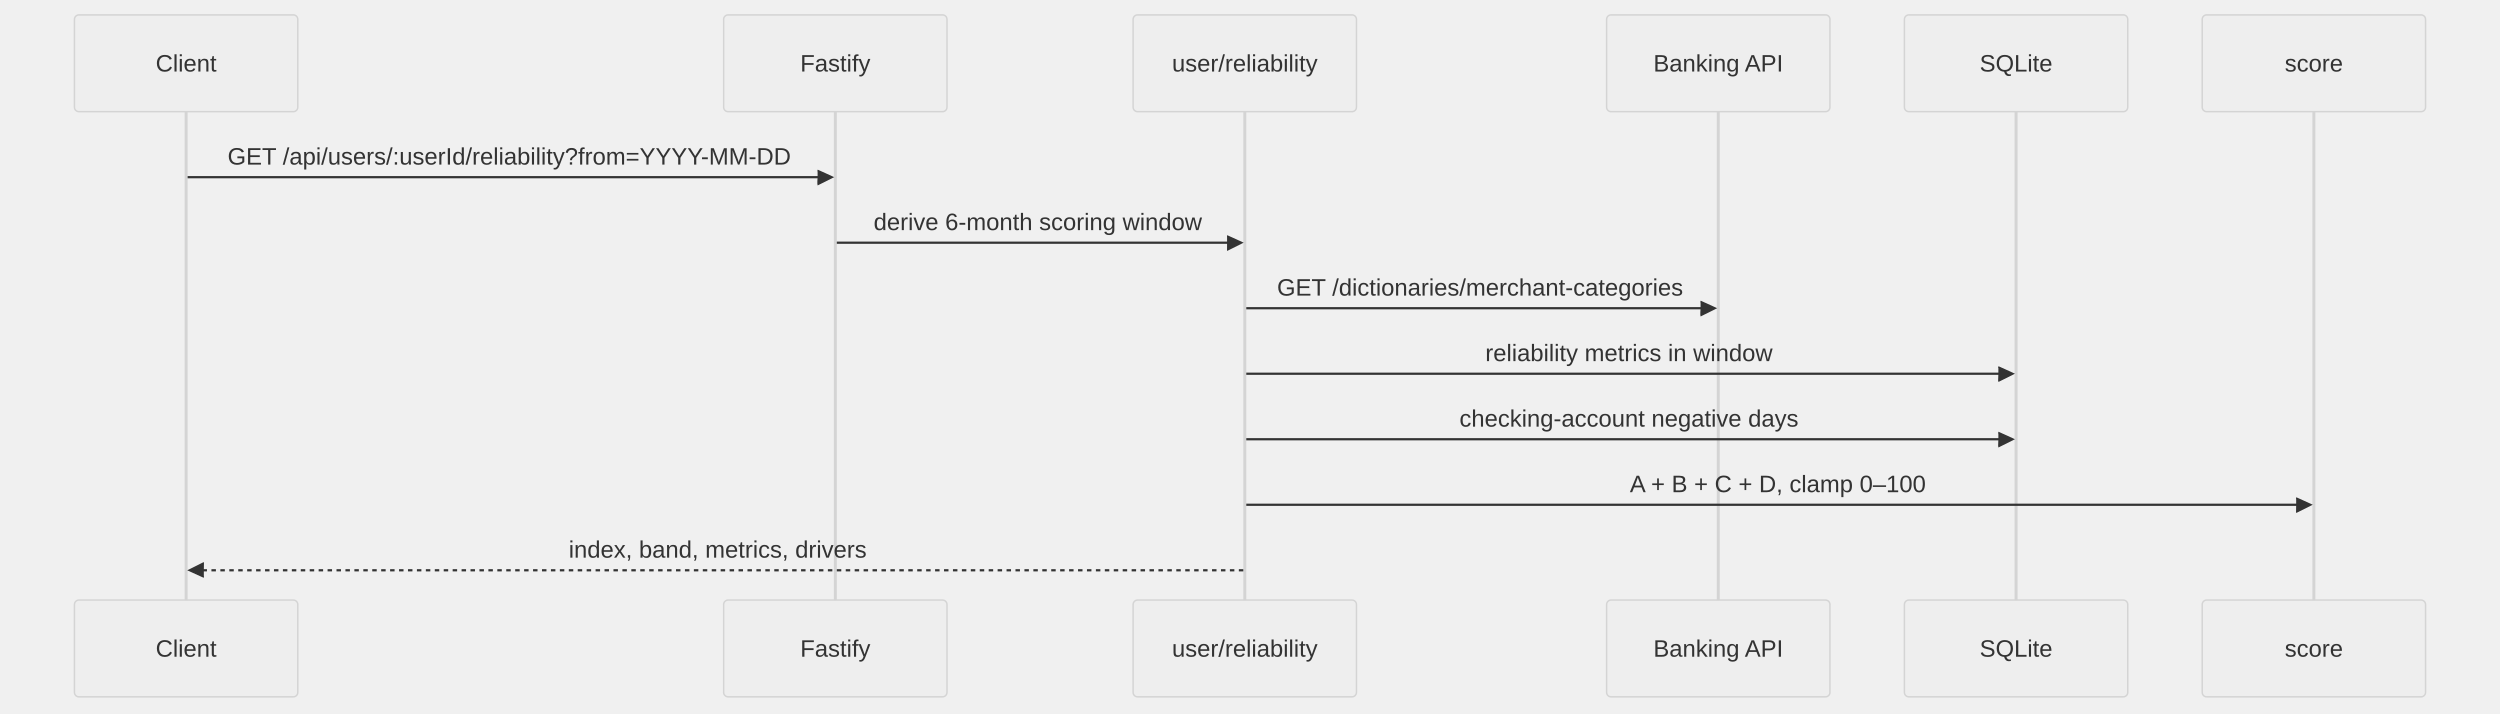
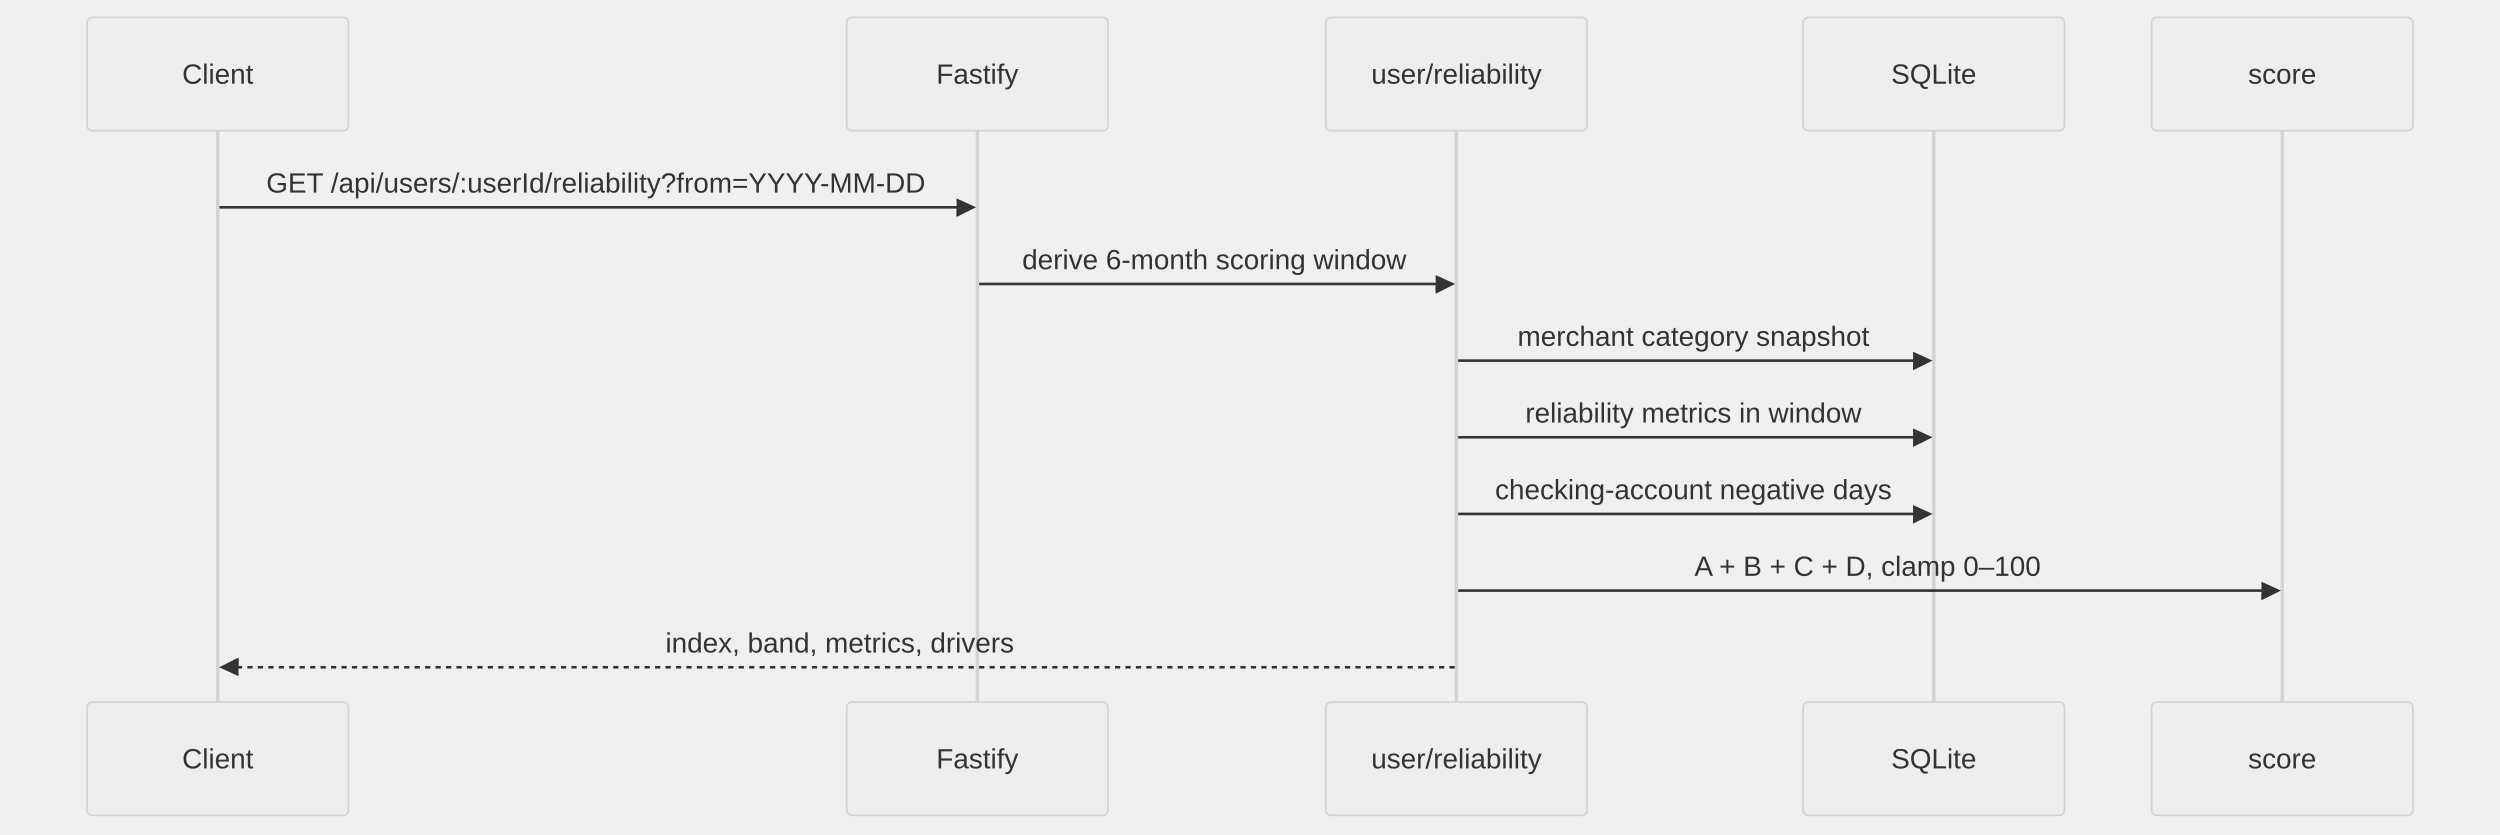
- <svg xmlns="http://www.w3.org/2000/svg" id="my-svg" width="100%" style="max-width: 1679px; background-color: transparent;" viewBox="-50 -10 1679 479" role="graphics-document document" aria-roledescription="sequence">
+ <svg xmlns="http://www.w3.org/2000/svg" id="my-svg" width="100%" style="max-width: 1435px; background-color: transparent;" viewBox="-50 -10 1435 479" role="graphics-document document" aria-roledescription="sequence">
  <g>
-     <rect x="1429" y="393" fill="#eaeaea" stroke="#666" width="150" height="65" name="Score" rx="3" ry="3" class="actor actor-bottom" />
-     <text x="1504" y="425.5" dominant-baseline="central" alignment-baseline="central" class="actor actor-box" style="text-anchor: middle; font-size: 16px; font-weight: 400;">
-       <tspan x="1504" dy="0">score</tspan>
+     <rect x="1185" y="393" fill="#eaeaea" stroke="#666" width="150" height="65" name="Score" rx="3" ry="3" class="actor actor-bottom" />
+     <text x="1260" y="425.5" dominant-baseline="central" alignment-baseline="central" class="actor actor-box" style="text-anchor: middle; font-size: 16px; font-weight: 400;">
+       <tspan x="1260" dy="0">score</tspan>
    </text>
  </g>
  <g>
-     <rect x="1229" y="393" fill="#eaeaea" stroke="#666" width="150" height="65" name="DB" rx="3" ry="3" class="actor actor-bottom" />
-     <text x="1304" y="425.5" dominant-baseline="central" alignment-baseline="central" class="actor actor-box" style="text-anchor: middle; font-size: 16px; font-weight: 400;">
-       <tspan x="1304" dy="0">SQLite</tspan>
-     </text>
-   </g>
-   <g>
-     <rect x="1029" y="393" fill="#eaeaea" stroke="#666" width="150" height="65" name="Bank" rx="3" ry="3" class="actor actor-bottom" />
-     <text x="1104" y="425.5" dominant-baseline="central" alignment-baseline="central" class="actor actor-box" style="text-anchor: middle; font-size: 16px; font-weight: 400;">
-       <tspan x="1104" dy="0">Banking API</tspan>
+     <rect x="985" y="393" fill="#eaeaea" stroke="#666" width="150" height="65" name="DB" rx="3" ry="3" class="actor actor-bottom" />
+     <text x="1060" y="425.5" dominant-baseline="central" alignment-baseline="central" class="actor actor-box" style="text-anchor: middle; font-size: 16px; font-weight: 400;">
+       <tspan x="1060" dy="0">SQLite</tspan>
    </text>
  </g>
  <g>
    <rect x="711" y="393" fill="#eaeaea" stroke="#666" width="150" height="65" name="Rel" rx="3" ry="3" class="actor actor-bottom" />
    <text x="786" y="425.5" dominant-baseline="central" alignment-baseline="central" class="actor actor-box" style="text-anchor: middle; font-size: 16px; font-weight: 400;">
      <tspan x="786" dy="0">user/reliability</tspan>
    </text>
  </g>
  <g>
    <rect x="436" y="393" fill="#eaeaea" stroke="#666" width="150" height="65" name="API" rx="3" ry="3" class="actor actor-bottom" />
    <text x="511" y="425.5" dominant-baseline="central" alignment-baseline="central" class="actor actor-box" style="text-anchor: middle; font-size: 16px; font-weight: 400;">
      <tspan x="511" dy="0">Fastify</tspan>
    </text>
  </g>
  <g>
    <rect x="0" y="393" fill="#eaeaea" stroke="#666" width="150" height="65" name="Client" rx="3" ry="3" class="actor actor-bottom" />
    <text x="75" y="425.5" dominant-baseline="central" alignment-baseline="central" class="actor actor-box" style="text-anchor: middle; font-size: 16px; font-weight: 400;">
      <tspan x="75" dy="0">Client</tspan>
    </text>
  </g>
  <g>
-     <line id="actor5" x1="1504" y1="65" x2="1504" y2="393" class="actor-line 200" stroke-width="0.5px" stroke="#999" name="Score" data-et="life-line" data-id="Score" />
-     <g id="root-5" data-et="participant" data-type="participant" data-id="Score">
-       <rect x="1429" y="0" fill="#eaeaea" stroke="#666" width="150" height="65" name="Score" rx="3" ry="3" class="actor actor-top" />
-       <text x="1504" y="32.5" dominant-baseline="central" alignment-baseline="central" class="actor actor-box" style="text-anchor: middle; font-size: 16px; font-weight: 400;">
-         <tspan x="1504" dy="0">score</tspan>
+     <line id="actor4" x1="1260" y1="65" x2="1260" y2="393" class="actor-line 200" stroke-width="0.5px" stroke="#999" name="Score" data-et="life-line" data-id="Score" />
+     <g id="root-4" data-et="participant" data-type="participant" data-id="Score">
+       <rect x="1185" y="0" fill="#eaeaea" stroke="#666" width="150" height="65" name="Score" rx="3" ry="3" class="actor actor-top" />
+       <text x="1260" y="32.5" dominant-baseline="central" alignment-baseline="central" class="actor actor-box" style="text-anchor: middle; font-size: 16px; font-weight: 400;">
+         <tspan x="1260" dy="0">score</tspan>
      </text>
    </g>
  </g>
  <g>
-     <line id="actor4" x1="1304" y1="65" x2="1304" y2="393" class="actor-line 200" stroke-width="0.5px" stroke="#999" name="DB" data-et="life-line" data-id="DB" />
-     <g id="root-4" data-et="participant" data-type="participant" data-id="DB">
-       <rect x="1229" y="0" fill="#eaeaea" stroke="#666" width="150" height="65" name="DB" rx="3" ry="3" class="actor actor-top" />
-       <text x="1304" y="32.5" dominant-baseline="central" alignment-baseline="central" class="actor actor-box" style="text-anchor: middle; font-size: 16px; font-weight: 400;">
-         <tspan x="1304" dy="0">SQLite</tspan>
-       </text>
-     </g>
-   </g>
-   <g>
-     <line id="actor3" x1="1104" y1="65" x2="1104" y2="393" class="actor-line 200" stroke-width="0.5px" stroke="#999" name="Bank" data-et="life-line" data-id="Bank" />
-     <g id="root-3" data-et="participant" data-type="participant" data-id="Bank">
-       <rect x="1029" y="0" fill="#eaeaea" stroke="#666" width="150" height="65" name="Bank" rx="3" ry="3" class="actor actor-top" />
-       <text x="1104" y="32.5" dominant-baseline="central" alignment-baseline="central" class="actor actor-box" style="text-anchor: middle; font-size: 16px; font-weight: 400;">
-         <tspan x="1104" dy="0">Banking API</tspan>
+     <line id="actor3" x1="1060" y1="65" x2="1060" y2="393" class="actor-line 200" stroke-width="0.5px" stroke="#999" name="DB" data-et="life-line" data-id="DB" />
+     <g id="root-3" data-et="participant" data-type="participant" data-id="DB">
+       <rect x="985" y="0" fill="#eaeaea" stroke="#666" width="150" height="65" name="DB" rx="3" ry="3" class="actor actor-top" />
+       <text x="1060" y="32.5" dominant-baseline="central" alignment-baseline="central" class="actor actor-box" style="text-anchor: middle; font-size: 16px; font-weight: 400;">
+         <tspan x="1060" dy="0">SQLite</tspan>
      </text>
    </g>
  </g>
  <g>
    <line id="actor2" x1="786" y1="65" x2="786" y2="393" class="actor-line 200" stroke-width="0.5px" stroke="#999" name="Rel" data-et="life-line" data-id="Rel" />
    <g id="root-2" data-et="participant" data-type="participant" data-id="Rel">
      <rect x="711" y="0" fill="#eaeaea" stroke="#666" width="150" height="65" name="Rel" rx="3" ry="3" class="actor actor-top" />
      <text x="786" y="32.5" dominant-baseline="central" alignment-baseline="central" class="actor actor-box" style="text-anchor: middle; font-size: 16px; font-weight: 400;">
        <tspan x="786" dy="0">user/reliability</tspan>
      </text>
    </g>
  </g>
  <g>
    <line id="actor1" x1="511" y1="65" x2="511" y2="393" class="actor-line 200" stroke-width="0.5px" stroke="#999" name="API" data-et="life-line" data-id="API" />
    <g id="root-1" data-et="participant" data-type="participant" data-id="API">
      <rect x="436" y="0" fill="#eaeaea" stroke="#666" width="150" height="65" name="API" rx="3" ry="3" class="actor actor-top" />
      <text x="511" y="32.5" dominant-baseline="central" alignment-baseline="central" class="actor actor-box" style="text-anchor: middle; font-size: 16px; font-weight: 400;">
        <tspan x="511" dy="0">Fastify</tspan>
      </text>
    </g>
  </g>
  <g>
    <line id="actor0" x1="75" y1="65" x2="75" y2="393" class="actor-line 200" stroke-width="0.5px" stroke="#999" name="Client" data-et="life-line" data-id="Client" />
    <g id="root-0" data-et="participant" data-type="participant" data-id="Client">
      <rect x="0" y="0" fill="#eaeaea" stroke="#666" width="150" height="65" name="Client" rx="3" ry="3" class="actor actor-top" />
      <text x="75" y="32.5" dominant-baseline="central" alignment-baseline="central" class="actor actor-box" style="text-anchor: middle; font-size: 16px; font-weight: 400;">
        <tspan x="75" dy="0">Client</tspan>
      </text>
    </g>
  </g>
  <style>#my-svg{font-family:"trebuchet ms",verdana,arial,sans-serif;font-size:16px;fill:#000000;}@keyframes edge-animation-frame{from{stroke-dashoffset:0;}}@keyframes dash{to{stroke-dashoffset:0;}}#my-svg .edge-animation-slow{stroke-dasharray:9,5!important;stroke-dashoffset:900;animation:dash 50s linear infinite;stroke-linecap:round;}#my-svg .edge-animation-fast{stroke-dasharray:9,5!important;stroke-dashoffset:900;animation:dash 20s linear infinite;stroke-linecap:round;}#my-svg .error-icon{fill:#552222;}#my-svg .error-text{fill:#552222;stroke:#552222;}#my-svg .edge-thickness-normal{stroke-width:1px;}#my-svg .edge-thickness-thick{stroke-width:3.5px;}#my-svg .edge-pattern-solid{stroke-dasharray:0;}#my-svg .edge-thickness-invisible{stroke-width:0;fill:none;}#my-svg .edge-pattern-dashed{stroke-dasharray:3;}#my-svg .edge-pattern-dotted{stroke-dasharray:2;}#my-svg .marker{fill:#666;stroke:#666;}#my-svg .marker.cross{stroke:#666;}#my-svg svg{font-family:"trebuchet ms",verdana,arial,sans-serif;font-size:16px;}#my-svg p{margin:0;}#my-svg .actor{stroke:hsl(0, 0%, 83%);fill:#eee;stroke-width:1;}#my-svg rect.actor.outer-path[data-look="neo"]{filter:drop-shadow( 1px 2px 2px rgba(185,185,185,1));}#my-svg rect.note[data-look="neo"]{stroke:#999;fill:#666;filter:drop-shadow( 1px 2px 2px rgba(185,185,185,1));}#my-svg text.actor&gt;tspan{fill:#333;stroke:none;}#my-svg .actor-line{stroke:hsl(0, 0%, 83%);}#my-svg .innerArc{stroke-width:1.5;stroke-dasharray:none;}#my-svg .messageLine0{stroke-width:1.5;stroke-dasharray:none;stroke:#333;}#my-svg .messageLine1{stroke-width:1.5;stroke-dasharray:2,2;stroke:#333;}#my-svg [id$="-arrowhead"] path{fill:#333;stroke:#333;}#my-svg .sequenceNumber{fill:white;}#my-svg [id$="-sequencenumber"]{fill:#333;}#my-svg [id$="-crosshead"] path{fill:#333;stroke:#333;}#my-svg .messageText{fill:#333;stroke:none;}#my-svg .labelBox{stroke:hsl(0, 0%, 83%);fill:#eee;filter:none;}#my-svg .labelText,#my-svg .labelText&gt;tspan{fill:#333;stroke:none;}#my-svg .loopText,#my-svg .loopText&gt;tspan{fill:#333;stroke:none;}#my-svg .sectionTitle,#my-svg .sectionTitle&gt;tspan{fill:#333;stroke:none;}#my-svg .loopLine{stroke-width:2px;stroke-dasharray:2,2;stroke:hsl(0, 0%, 83%);fill:hsl(0, 0%, 83%);}#my-svg .note{stroke:#999;fill:#666;}#my-svg .noteText,#my-svg .noteText&gt;tspan{fill:#fff;stroke:none;font-weight:normal;}#my-svg .activation0{fill:#f4f4f4;stroke:#666;}#my-svg .activation1{fill:#f4f4f4;stroke:#666;}#my-svg .activation2{fill:#f4f4f4;stroke:#666;}#my-svg .actorPopupMenu{position:absolute;}#my-svg .actorPopupMenuPanel{position:absolute;fill:#eee;box-shadow:0px 8px 16px 0px rgba(0,0,0,0.2);filter:drop-shadow(3px 5px 2px rgb(0 0 0 / 0.4));}#my-svg .actor-man circle,#my-svg line{fill:#eee;stroke-width:2px;}#my-svg g rect.rect{filter:drop-shadow( 1px 2px 2px rgba(185,185,185,1));stroke:#999;}#my-svg .node .neo-node{stroke:#999;}#my-svg [data-look="neo"].node rect,#my-svg [data-look="neo"].cluster rect,#my-svg [data-look="neo"].node polygon{stroke:url(#my-svg-gradient);filter:drop-shadow( 1px 2px 2px rgba(185,185,185,1));}#my-svg [data-look="neo"].swimlane.cluster rect{filter:none;}#my-svg [data-look="neo"].node path{stroke:url(#my-svg-gradient);stroke-width:1px;}#my-svg [data-look="neo"].node .outer-path{filter:drop-shadow( 1px 2px 2px rgba(185,185,185,1));}#my-svg [data-look="neo"].node .neo-line path{stroke:#999;filter:none;}#my-svg [data-look="neo"].node circle{stroke:url(#my-svg-gradient);filter:drop-shadow( 1px 2px 2px rgba(185,185,185,1));}#my-svg [data-look="neo"].node circle .state-start{fill:#000000;}#my-svg [data-look="neo"].icon-shape .icon{fill:url(#my-svg-gradient);filter:drop-shadow( 1px 2px 2px rgba(185,185,185,1));}#my-svg [data-look="neo"].icon-shape .icon-neo path{stroke:url(#my-svg-gradient);filter:drop-shadow( 1px 2px 2px rgba(185,185,185,1));}#my-svg :root{--mermaid-font-family:"trebuchet ms",verdana,arial,sans-serif;}</style>
  <g />
  <defs>
    <symbol id="my-svg-computer" width="24" height="24">
      <path transform="scale(.5)" d="M2 2v13h20v-13h-20zm18 11h-16v-9h16v9zm-10.228 6l.466-1h3.524l.467 1h-4.457zm14.228 3h-24l2-6h2.104l-1.33 4h18.45l-1.297-4h2.073l2 6zm-5-10h-14v-7h14v7z" />
    </symbol>
  </defs>
  <defs>
    <symbol id="my-svg-database" fill-rule="evenodd" clip-rule="evenodd">
      <path transform="scale(.5)" d="M12.258.001l.256.004.255.005.253.008.251.01.249.012.247.015.246.016.242.019.241.02.239.023.236.024.233.027.231.028.229.031.225.032.223.034.22.036.217.038.214.04.211.041.208.043.205.045.201.046.198.048.194.05.191.051.187.053.183.054.18.056.175.057.172.059.168.06.163.061.16.063.155.064.15.066.074.033.073.033.071.034.07.034.069.035.068.035.067.035.066.035.064.036.064.036.062.036.06.036.06.037.058.037.058.037.055.038.055.038.053.038.052.038.051.039.05.039.048.039.047.039.045.04.044.04.043.04.041.04.04.041.039.041.037.041.036.041.034.041.033.042.032.042.03.042.029.042.027.042.026.043.024.043.023.043.021.043.02.043.018.044.017.043.015.044.013.044.012.044.011.045.009.044.007.045.006.045.004.045.002.045.001.045v17l-.001.045-.002.045-.004.045-.006.045-.007.045-.009.044-.011.045-.012.044-.013.044-.015.044-.017.043-.018.044-.02.043-.021.043-.023.043-.024.043-.026.043-.027.042-.029.042-.03.042-.032.042-.033.042-.034.041-.036.041-.037.041-.039.041-.04.041-.041.04-.043.04-.044.04-.045.04-.047.039-.048.039-.05.039-.051.039-.052.038-.053.038-.055.038-.055.038-.058.037-.058.037-.06.037-.06.036-.062.036-.064.036-.064.036-.066.035-.067.035-.068.035-.069.035-.07.034-.071.034-.073.033-.074.033-.15.066-.155.064-.16.063-.163.061-.168.06-.172.059-.175.057-.18.056-.183.054-.187.053-.191.051-.194.05-.198.048-.201.046-.205.045-.208.043-.211.041-.214.04-.217.038-.22.036-.223.034-.225.032-.229.031-.231.028-.233.027-.236.024-.239.023-.241.02-.242.019-.246.016-.247.015-.249.012-.251.01-.253.008-.255.005-.256.004-.258.001-.258-.001-.256-.004-.255-.005-.253-.008-.251-.01-.249-.012-.247-.015-.245-.016-.243-.019-.241-.02-.238-.023-.236-.024-.234-.027-.231-.028-.228-.031-.226-.032-.223-.034-.22-.036-.217-.038-.214-.04-.211-.041-.208-.043-.204-.045-.201-.046-.198-.048-.195-.05-.19-.051-.187-.053-.184-.054-.179-.056-.176-.057-.172-.059-.167-.06-.164-.061-.159-.063-.155-.064-.151-.066-.074-.033-.072-.033-.072-.034-.07-.034-.069-.035-.068-.035-.067-.035-.066-.035-.064-.036-.063-.036-.062-.036-.061-.036-.06-.037-.058-.037-.057-.037-.056-.038-.055-.038-.053-.038-.052-.038-.051-.039-.049-.039-.049-.039-.046-.039-.046-.04-.044-.04-.043-.04-.041-.04-.04-.041-.039-.041-.037-.041-.036-.041-.034-.041-.033-.042-.032-.042-.03-.042-.029-.042-.027-.042-.026-.043-.024-.043-.023-.043-.021-.043-.02-.043-.018-.044-.017-.043-.015-.044-.013-.044-.012-.044-.011-.045-.009-.044-.007-.045-.006-.045-.004-.045-.002-.045-.001-.045v-17l.001-.045.002-.045.004-.045.006-.045.007-.045.009-.044.011-.045.012-.044.013-.044.015-.044.017-.043.018-.044.02-.043.021-.043.023-.043.024-.043.026-.043.027-.042.029-.042.03-.042.032-.042.033-.042.034-.041.036-.041.037-.041.039-.041.04-.041.041-.04.043-.04.044-.04.046-.04.046-.039.049-.039.049-.039.051-.039.052-.038.053-.038.055-.038.056-.038.057-.037.058-.037.06-.037.061-.036.062-.036.063-.036.064-.036.066-.035.067-.035.068-.035.069-.035.07-.034.072-.034.072-.033.074-.033.151-.066.155-.064.159-.063.164-.061.167-.06.172-.059.176-.057.179-.056.184-.054.187-.053.19-.051.195-.05.198-.048.201-.046.204-.045.208-.043.211-.041.214-.04.217-.038.22-.036.223-.034.226-.032.228-.031.231-.028.234-.027.236-.024.238-.023.241-.02.243-.019.245-.016.247-.015.249-.012.251-.01.253-.008.255-.005.256-.004.258-.001.258.001zm-9.258 20.499v.01l.001.021.003.021.004.022.005.021.006.022.007.022.009.023.01.022.011.023.012.023.013.023.015.023.016.024.017.023.018.024.019.024.021.024.022.025.023.024.024.025.052.049.056.05.061.051.066.051.07.051.075.051.079.052.084.052.088.052.092.052.097.052.102.051.105.052.11.052.114.051.119.051.123.051.127.05.131.05.135.05.139.048.144.049.147.047.152.047.155.047.16.045.163.045.167.043.171.043.176.041.178.041.183.039.187.039.19.037.194.035.197.035.202.033.204.031.209.03.212.029.216.027.219.025.222.024.226.021.23.02.233.018.236.016.24.015.243.012.246.01.249.008.253.005.256.004.259.001.26-.001.257-.004.254-.005.25-.008.247-.011.244-.012.241-.014.237-.016.233-.018.231-.021.226-.021.224-.024.22-.026.216-.027.212-.028.21-.031.205-.031.202-.034.198-.034.194-.036.191-.037.187-.039.183-.04.179-.04.175-.042.172-.043.168-.044.163-.045.16-.046.155-.046.152-.047.148-.048.143-.049.139-.049.136-.05.131-.05.126-.05.123-.051.118-.052.114-.051.11-.052.106-.052.101-.052.096-.052.092-.052.088-.053.083-.051.079-.052.074-.052.07-.051.065-.051.06-.051.056-.05.051-.05.023-.024.023-.025.021-.024.02-.024.019-.024.018-.024.017-.024.015-.023.014-.024.013-.023.012-.023.01-.023.01-.022.008-.022.006-.022.006-.022.004-.022.004-.021.001-.021.001-.021v-4.127l-.077.055-.08.053-.083.054-.085.053-.087.052-.09.052-.093.051-.095.05-.097.05-.1.049-.102.049-.105.048-.106.047-.109.047-.111.046-.114.045-.115.045-.118.044-.12.043-.122.042-.124.042-.126.041-.128.04-.13.04-.132.038-.134.038-.135.037-.138.037-.139.035-.142.035-.143.034-.144.033-.147.032-.148.031-.15.03-.151.03-.153.029-.154.027-.156.027-.158.026-.159.025-.161.024-.162.023-.163.022-.165.021-.166.02-.167.019-.169.018-.169.017-.171.016-.173.015-.173.014-.175.013-.175.012-.177.011-.178.01-.179.008-.179.008-.181.006-.182.005-.182.004-.184.003-.184.002h-.37l-.184-.002-.184-.003-.182-.004-.182-.005-.181-.006-.179-.008-.179-.008-.178-.01-.176-.011-.176-.012-.175-.013-.173-.014-.172-.015-.171-.016-.17-.017-.169-.018-.167-.019-.166-.02-.165-.021-.163-.022-.162-.023-.161-.024-.159-.025-.157-.026-.156-.027-.155-.027-.153-.029-.151-.03-.15-.03-.148-.031-.146-.032-.145-.033-.143-.034-.141-.035-.14-.035-.137-.037-.136-.037-.134-.038-.132-.038-.13-.04-.128-.04-.126-.041-.124-.042-.122-.042-.12-.044-.117-.043-.116-.045-.113-.045-.112-.046-.109-.047-.106-.047-.105-.048-.102-.049-.1-.049-.097-.05-.095-.05-.093-.052-.09-.051-.087-.052-.085-.053-.083-.054-.08-.054-.077-.054v4.127zm0-5.654v.011l.001.021.003.021.004.021.005.022.006.022.007.022.009.022.01.022.011.023.012.023.013.023.015.024.016.023.017.024.018.024.019.024.021.024.022.024.023.025.024.024.052.05.056.05.061.05.066.051.07.051.075.052.079.051.084.052.088.052.092.052.097.052.102.052.105.052.11.051.114.051.119.052.123.05.127.051.131.05.135.049.139.049.144.048.147.048.152.047.155.046.16.045.163.045.167.044.171.042.176.042.178.04.183.04.187.038.19.037.194.036.197.034.202.033.204.032.209.03.212.028.216.027.219.025.222.024.226.022.23.02.233.018.236.016.24.014.243.012.246.01.249.008.253.006.256.003.259.001.26-.001.257-.003.254-.006.25-.008.247-.01.244-.012.241-.015.237-.016.233-.018.231-.02.226-.022.224-.024.22-.025.216-.027.212-.029.21-.03.205-.032.202-.033.198-.035.194-.036.191-.037.187-.039.183-.039.179-.041.175-.042.172-.043.168-.044.163-.045.16-.045.155-.047.152-.047.148-.048.143-.048.139-.05.136-.049.131-.05.126-.051.123-.051.118-.051.114-.052.11-.052.106-.052.101-.052.096-.052.092-.052.088-.052.083-.052.079-.052.074-.051.07-.052.065-.051.06-.05.056-.051.051-.049.023-.025.023-.024.021-.025.02-.024.019-.024.018-.024.017-.024.015-.023.014-.023.013-.024.012-.022.01-.023.01-.023.008-.022.006-.022.006-.022.004-.021.004-.022.001-.021.001-.021v-4.139l-.077.054-.08.054-.083.054-.085.052-.087.053-.09.051-.093.051-.095.051-.097.05-.1.049-.102.049-.105.048-.106.047-.109.047-.111.046-.114.045-.115.044-.118.044-.12.044-.122.042-.124.042-.126.041-.128.04-.13.039-.132.039-.134.038-.135.037-.138.036-.139.036-.142.035-.143.033-.144.033-.147.033-.148.031-.15.03-.151.03-.153.028-.154.028-.156.027-.158.026-.159.025-.161.024-.162.023-.163.022-.165.021-.166.02-.167.019-.169.018-.169.017-.171.016-.173.015-.173.014-.175.013-.175.012-.177.011-.178.009-.179.009-.179.007-.181.007-.182.005-.182.004-.184.003-.184.002h-.37l-.184-.002-.184-.003-.182-.004-.182-.005-.181-.007-.179-.007-.179-.009-.178-.009-.176-.011-.176-.012-.175-.013-.173-.014-.172-.015-.171-.016-.17-.017-.169-.018-.167-.019-.166-.02-.165-.021-.163-.022-.162-.023-.161-.024-.159-.025-.157-.026-.156-.027-.155-.028-.153-.028-.151-.03-.15-.03-.148-.031-.146-.033-.145-.033-.143-.033-.141-.035-.14-.036-.137-.036-.136-.037-.134-.038-.132-.039-.13-.039-.128-.04-.126-.041-.124-.042-.122-.043-.12-.043-.117-.044-.116-.044-.113-.046-.112-.046-.109-.046-.106-.047-.105-.048-.102-.049-.1-.049-.097-.05-.095-.051-.093-.051-.09-.051-.087-.053-.085-.052-.083-.054-.08-.054-.077-.054v4.139zm0-5.666v.011l.001.02.003.022.004.021.005.022.006.021.007.022.009.023.01.022.011.023.012.023.013.023.015.023.016.024.017.024.018.023.019.024.021.025.022.024.023.024.024.025.052.05.056.05.061.05.066.051.07.051.075.052.079.051.084.052.088.052.092.052.097.052.102.052.105.051.11.052.114.051.119.051.123.051.127.05.131.05.135.05.139.049.144.048.147.048.152.047.155.046.16.045.163.045.167.043.171.043.176.042.178.04.183.04.187.038.19.037.194.036.197.034.202.033.204.032.209.03.212.028.216.027.219.025.222.024.226.021.23.02.233.018.236.017.24.014.243.012.246.01.249.008.253.006.256.003.259.001.26-.001.257-.003.254-.006.25-.008.247-.01.244-.013.241-.014.237-.016.233-.018.231-.02.226-.022.224-.024.22-.025.216-.027.212-.029.21-.03.205-.032.202-.033.198-.035.194-.036.191-.037.187-.039.183-.039.179-.041.175-.042.172-.043.168-.044.163-.045.16-.045.155-.047.152-.047.148-.048.143-.049.139-.049.136-.049.131-.051.126-.05.123-.051.118-.052.114-.051.11-.052.106-.052.101-.052.096-.052.092-.052.088-.052.083-.052.079-.052.074-.052.07-.051.065-.051.06-.051.056-.05.051-.049.023-.025.023-.025.021-.024.02-.024.019-.024.018-.024.017-.024.015-.023.014-.024.013-.023.012-.023.01-.022.01-.023.008-.022.006-.022.006-.022.004-.022.004-.021.001-.021.001-.021v-4.153l-.077.054-.08.054-.083.053-.085.053-.087.053-.09.051-.093.051-.095.051-.097.05-.1.049-.102.048-.105.048-.106.048-.109.046-.111.046-.114.046-.115.044-.118.044-.12.043-.122.043-.124.042-.126.041-.128.04-.13.039-.132.039-.134.038-.135.037-.138.036-.139.036-.142.034-.143.034-.144.033-.147.032-.148.032-.15.03-.151.03-.153.028-.154.028-.156.027-.158.026-.159.024-.161.024-.162.023-.163.023-.165.021-.166.02-.167.019-.169.018-.169.017-.171.016-.173.015-.173.014-.175.013-.175.012-.177.01-.178.01-.179.009-.179.007-.181.006-.182.006-.182.004-.184.003-.184.001-.185.001-.185-.001-.184-.001-.184-.003-.182-.004-.182-.006-.181-.006-.179-.007-.179-.009-.178-.01-.176-.01-.176-.012-.175-.013-.173-.014-.172-.015-.171-.016-.17-.017-.169-.018-.167-.019-.166-.02-.165-.021-.163-.023-.162-.023-.161-.024-.159-.024-.157-.026-.156-.027-.155-.028-.153-.028-.151-.03-.15-.03-.148-.032-.146-.032-.145-.033-.143-.034-.141-.034-.14-.036-.137-.036-.136-.037-.134-.038-.132-.039-.13-.039-.128-.041-.126-.041-.124-.041-.122-.043-.12-.043-.117-.044-.116-.044-.113-.046-.112-.046-.109-.046-.106-.048-.105-.048-.102-.048-.1-.05-.097-.049-.095-.051-.093-.051-.09-.052-.087-.052-.085-.053-.083-.053-.08-.054-.077-.054v4.153zm8.74-8.179l-.257.004-.254.005-.25.008-.247.011-.244.012-.241.014-.237.016-.233.018-.231.021-.226.022-.224.023-.22.026-.216.027-.212.028-.21.031-.205.032-.202.033-.198.034-.194.036-.191.038-.187.038-.183.04-.179.041-.175.042-.172.043-.168.043-.163.045-.16.046-.155.046-.152.048-.148.048-.143.048-.139.049-.136.05-.131.05-.126.051-.123.051-.118.051-.114.052-.11.052-.106.052-.101.052-.096.052-.092.052-.088.052-.083.052-.079.052-.074.051-.07.052-.065.051-.06.05-.056.05-.051.05-.023.025-.023.024-.021.024-.02.025-.019.024-.018.024-.017.023-.015.024-.014.023-.013.023-.012.023-.01.023-.01.022-.008.022-.006.023-.006.021-.004.022-.004.021-.001.021-.001.021.001.021.001.021.004.021.004.022.006.021.006.023.008.022.01.022.01.023.012.023.013.023.014.023.015.024.017.023.018.024.019.024.02.025.021.024.023.024.023.025.051.05.056.05.06.05.065.051.07.052.074.051.079.052.083.052.088.052.092.052.096.052.101.052.106.052.11.052.114.052.118.051.123.051.126.051.131.05.136.05.139.049.143.048.148.048.152.048.155.046.16.046.163.045.168.043.172.043.175.042.179.041.183.04.187.038.191.038.194.036.198.034.202.033.205.032.21.031.212.028.216.027.22.026.224.023.226.022.231.021.233.018.237.016.241.014.244.012.247.011.25.008.254.005.257.004.26.001.26-.001.257-.004.254-.005.25-.008.247-.011.244-.012.241-.014.237-.016.233-.018.231-.021.226-.022.224-.023.22-.026.216-.027.212-.028.21-.031.205-.032.202-.033.198-.034.194-.036.191-.038.187-.038.183-.04.179-.041.175-.042.172-.043.168-.043.163-.045.16-.046.155-.046.152-.048.148-.048.143-.048.139-.049.136-.05.131-.05.126-.051.123-.051.118-.051.114-.052.11-.052.106-.052.101-.052.096-.052.092-.052.088-.052.083-.052.079-.052.074-.051.07-.052.065-.051.06-.05.056-.05.051-.05.023-.025.023-.024.021-.024.02-.025.019-.024.018-.024.017-.023.015-.024.014-.023.013-.023.012-.023.01-.023.01-.022.008-.022.006-.023.006-.021.004-.022.004-.021.001-.021.001-.021-.001-.021-.001-.021-.004-.021-.004-.022-.006-.021-.006-.023-.008-.022-.01-.022-.01-.023-.012-.023-.013-.023-.014-.023-.015-.024-.017-.023-.018-.024-.019-.024-.02-.025-.021-.024-.023-.024-.023-.025-.051-.05-.056-.05-.06-.05-.065-.051-.07-.052-.074-.051-.079-.052-.083-.052-.088-.052-.092-.052-.096-.052-.101-.052-.106-.052-.11-.052-.114-.052-.118-.051-.123-.051-.126-.051-.131-.05-.136-.05-.139-.049-.143-.048-.148-.048-.152-.048-.155-.046-.16-.046-.163-.045-.168-.043-.172-.043-.175-.042-.179-.041-.183-.04-.187-.038-.191-.038-.194-.036-.198-.034-.202-.033-.205-.032-.21-.031-.212-.028-.216-.027-.22-.026-.224-.023-.226-.022-.231-.021-.233-.018-.237-.016-.241-.014-.244-.012-.247-.011-.25-.008-.254-.005-.257-.004-.26-.001-.26.001z" />
    </symbol>
  </defs>
  <defs>
    <symbol id="my-svg-clock" width="24" height="24">
      <path transform="scale(.5)" d="M12 2c5.514 0 10 4.486 10 10s-4.486 10-10 10-10-4.486-10-10 4.486-10 10-10zm0-2c-6.627 0-12 5.373-12 12s5.373 12 12 12 12-5.373 12-12-5.373-12-12-12zm5.848 12.459c.202.038.202.333.001.372-1.907.361-6.045 1.111-6.547 1.111-.719 0-1.301-.582-1.301-1.301 0-.512.77-5.447 1.125-7.445.034-.192.312-.181.343.014l.985 6.238 5.394 1.011z" />
    </symbol>
  </defs>
  <defs>
    <marker id="my-svg-arrowhead" refX="7.9" refY="5" markerUnits="userSpaceOnUse" markerWidth="12" markerHeight="12" orient="auto-start-reverse">
      <path d="M -1 0 L 10 5 L 0 10 z" />
    </marker>
  </defs>
  <defs>
    <marker id="my-svg-crosshead" markerWidth="15" markerHeight="8" orient="auto" refX="4" refY="4.5">
      <path fill="none" stroke="#000000" stroke-width="1pt" d="M 1,2 L 6,7 M 6,2 L 1,7" style="stroke-dasharray: 0, 0;" />
    </marker>
  </defs>
  <defs>
    <marker id="my-svg-filled-head" refX="15.5" refY="7" markerWidth="20" markerHeight="28" orient="auto">
      <path d="M 18,7 L9,13 L14,7 L9,1 Z" />
    </marker>
  </defs>
  <defs>
    <marker id="my-svg-sequencenumber" refX="15" refY="15" markerWidth="60" markerHeight="40" orient="auto">
      <circle cx="15" cy="15" r="6" />
    </marker>
  </defs>
  <defs>
    <marker id="my-svg-solidTopArrowHead" refX="7.9" refY="7.25" markerUnits="userSpaceOnUse" markerWidth="12" markerHeight="12" orient="auto-start-reverse">
      <path d="M 0 0 L 10 8 L 0 8 z" />
    </marker>
  </defs>
  <defs>
    <marker id="my-svg-solidBottomArrowHead" refX="7.9" refY="0.75" markerUnits="userSpaceOnUse" markerWidth="12" markerHeight="12" orient="auto-start-reverse">
      <path d="M 0 0 L 10 0 L 0 8 z" />
    </marker>
  </defs>
  <defs>
    <marker id="my-svg-stickTopArrowHead" refX="7.5" refY="7" markerUnits="userSpaceOnUse" markerWidth="12" markerHeight="12" orient="auto-start-reverse">
      <path d="M 0 0 L 7 7" stroke="black" stroke-width="1.5" fill="none" />
    </marker>
  </defs>
  <defs>
    <marker id="my-svg-stickBottomArrowHead" refX="7.5" refY="0" markerUnits="userSpaceOnUse" markerWidth="12" markerHeight="12" orient="auto-start-reverse">
      <path d="M 0 7 L 7 0" stroke="black" stroke-width="1.5" fill="none" />
    </marker>
  </defs>
  <text x="292" y="80" text-anchor="middle" dominant-baseline="middle" alignment-baseline="middle" class="messageText" dy="1em" style="font-size: 16px; font-weight: 400;">GET /api/users/:userId/reliability?from=YYYY-MM-DD</text>
  <line x1="76" y1="109" x2="507" y2="109" class="messageLine0" data-et="message" data-id="i0" data-from="Client" data-to="API" stroke-width="2" stroke="none" marker-end="url(#my-svg-arrowhead)" style="fill: none;" />
  <text x="647" y="124" text-anchor="middle" dominant-baseline="middle" alignment-baseline="middle" class="messageText" dy="1em" style="font-size: 16px; font-weight: 400;">derive 6-month scoring window</text>
  <line x1="512" y1="153" x2="782" y2="153" class="messageLine0" data-et="message" data-id="i1" data-from="API" data-to="Rel" stroke-width="2" stroke="none" marker-end="url(#my-svg-arrowhead)" style="fill: none;" />
-   <text x="944" y="168" text-anchor="middle" dominant-baseline="middle" alignment-baseline="middle" class="messageText" dy="1em" style="font-size: 16px; font-weight: 400;">GET /dictionaries/merchant-categories</text>
-   <line x1="787" y1="197" x2="1100" y2="197" class="messageLine0" data-et="message" data-id="i2" data-from="Rel" data-to="Bank" stroke-width="2" stroke="none" marker-end="url(#my-svg-arrowhead)" style="fill: none;" />
-   <text x="1044" y="212" text-anchor="middle" dominant-baseline="middle" alignment-baseline="middle" class="messageText" dy="1em" style="font-size: 16px; font-weight: 400;">reliability metrics in window</text>
-   <line x1="787" y1="241" x2="1300" y2="241" class="messageLine0" data-et="message" data-id="i3" data-from="Rel" data-to="DB" stroke-width="2" stroke="none" marker-end="url(#my-svg-arrowhead)" style="fill: none;" />
-   <text x="1044" y="256" text-anchor="middle" dominant-baseline="middle" alignment-baseline="middle" class="messageText" dy="1em" style="font-size: 16px; font-weight: 400;">checking-account negative days</text>
-   <line x1="787" y1="285" x2="1300" y2="285" class="messageLine0" data-et="message" data-id="i4" data-from="Rel" data-to="DB" stroke-width="2" stroke="none" marker-end="url(#my-svg-arrowhead)" style="fill: none;" />
-   <text x="1144" y="300" text-anchor="middle" dominant-baseline="middle" alignment-baseline="middle" class="messageText" dy="1em" style="font-size: 16px; font-weight: 400;">A + B + C + D, clamp 0–100</text>
-   <line x1="787" y1="329" x2="1500" y2="329" class="messageLine0" data-et="message" data-id="i5" data-from="Rel" data-to="Score" stroke-width="2" stroke="none" marker-end="url(#my-svg-arrowhead)" style="fill: none;" />
+   <text x="922" y="168" text-anchor="middle" dominant-baseline="middle" alignment-baseline="middle" class="messageText" dy="1em" style="font-size: 16px; font-weight: 400;">merchant category snapshot</text>
+   <line x1="787" y1="197" x2="1056" y2="197" class="messageLine0" data-et="message" data-id="i2" data-from="Rel" data-to="DB" stroke-width="2" stroke="none" marker-end="url(#my-svg-arrowhead)" style="fill: none;" />
+   <text x="922" y="212" text-anchor="middle" dominant-baseline="middle" alignment-baseline="middle" class="messageText" dy="1em" style="font-size: 16px; font-weight: 400;">reliability metrics in window</text>
+   <line x1="787" y1="241" x2="1056" y2="241" class="messageLine0" data-et="message" data-id="i3" data-from="Rel" data-to="DB" stroke-width="2" stroke="none" marker-end="url(#my-svg-arrowhead)" style="fill: none;" />
+   <text x="922" y="256" text-anchor="middle" dominant-baseline="middle" alignment-baseline="middle" class="messageText" dy="1em" style="font-size: 16px; font-weight: 400;">checking-account negative days</text>
+   <line x1="787" y1="285" x2="1056" y2="285" class="messageLine0" data-et="message" data-id="i4" data-from="Rel" data-to="DB" stroke-width="2" stroke="none" marker-end="url(#my-svg-arrowhead)" style="fill: none;" />
+   <text x="1022" y="300" text-anchor="middle" dominant-baseline="middle" alignment-baseline="middle" class="messageText" dy="1em" style="font-size: 16px; font-weight: 400;">A + B + C + D, clamp 0–100</text>
+   <line x1="787" y1="329" x2="1256" y2="329" class="messageLine0" data-et="message" data-id="i5" data-from="Rel" data-to="Score" stroke-width="2" stroke="none" marker-end="url(#my-svg-arrowhead)" style="fill: none;" />
  <text x="432" y="344" text-anchor="middle" dominant-baseline="middle" alignment-baseline="middle" class="messageText" dy="1em" style="font-size: 16px; font-weight: 400;">index, band, metrics, drivers</text>
  <line x1="785" y1="373" x2="79" y2="373" class="messageLine1" data-et="message" data-id="i6" data-from="Rel" data-to="Client" stroke-width="2" stroke="none" marker-end="url(#my-svg-arrowhead)" style="stroke-dasharray: 3, 3; fill: none;" />
</svg>
